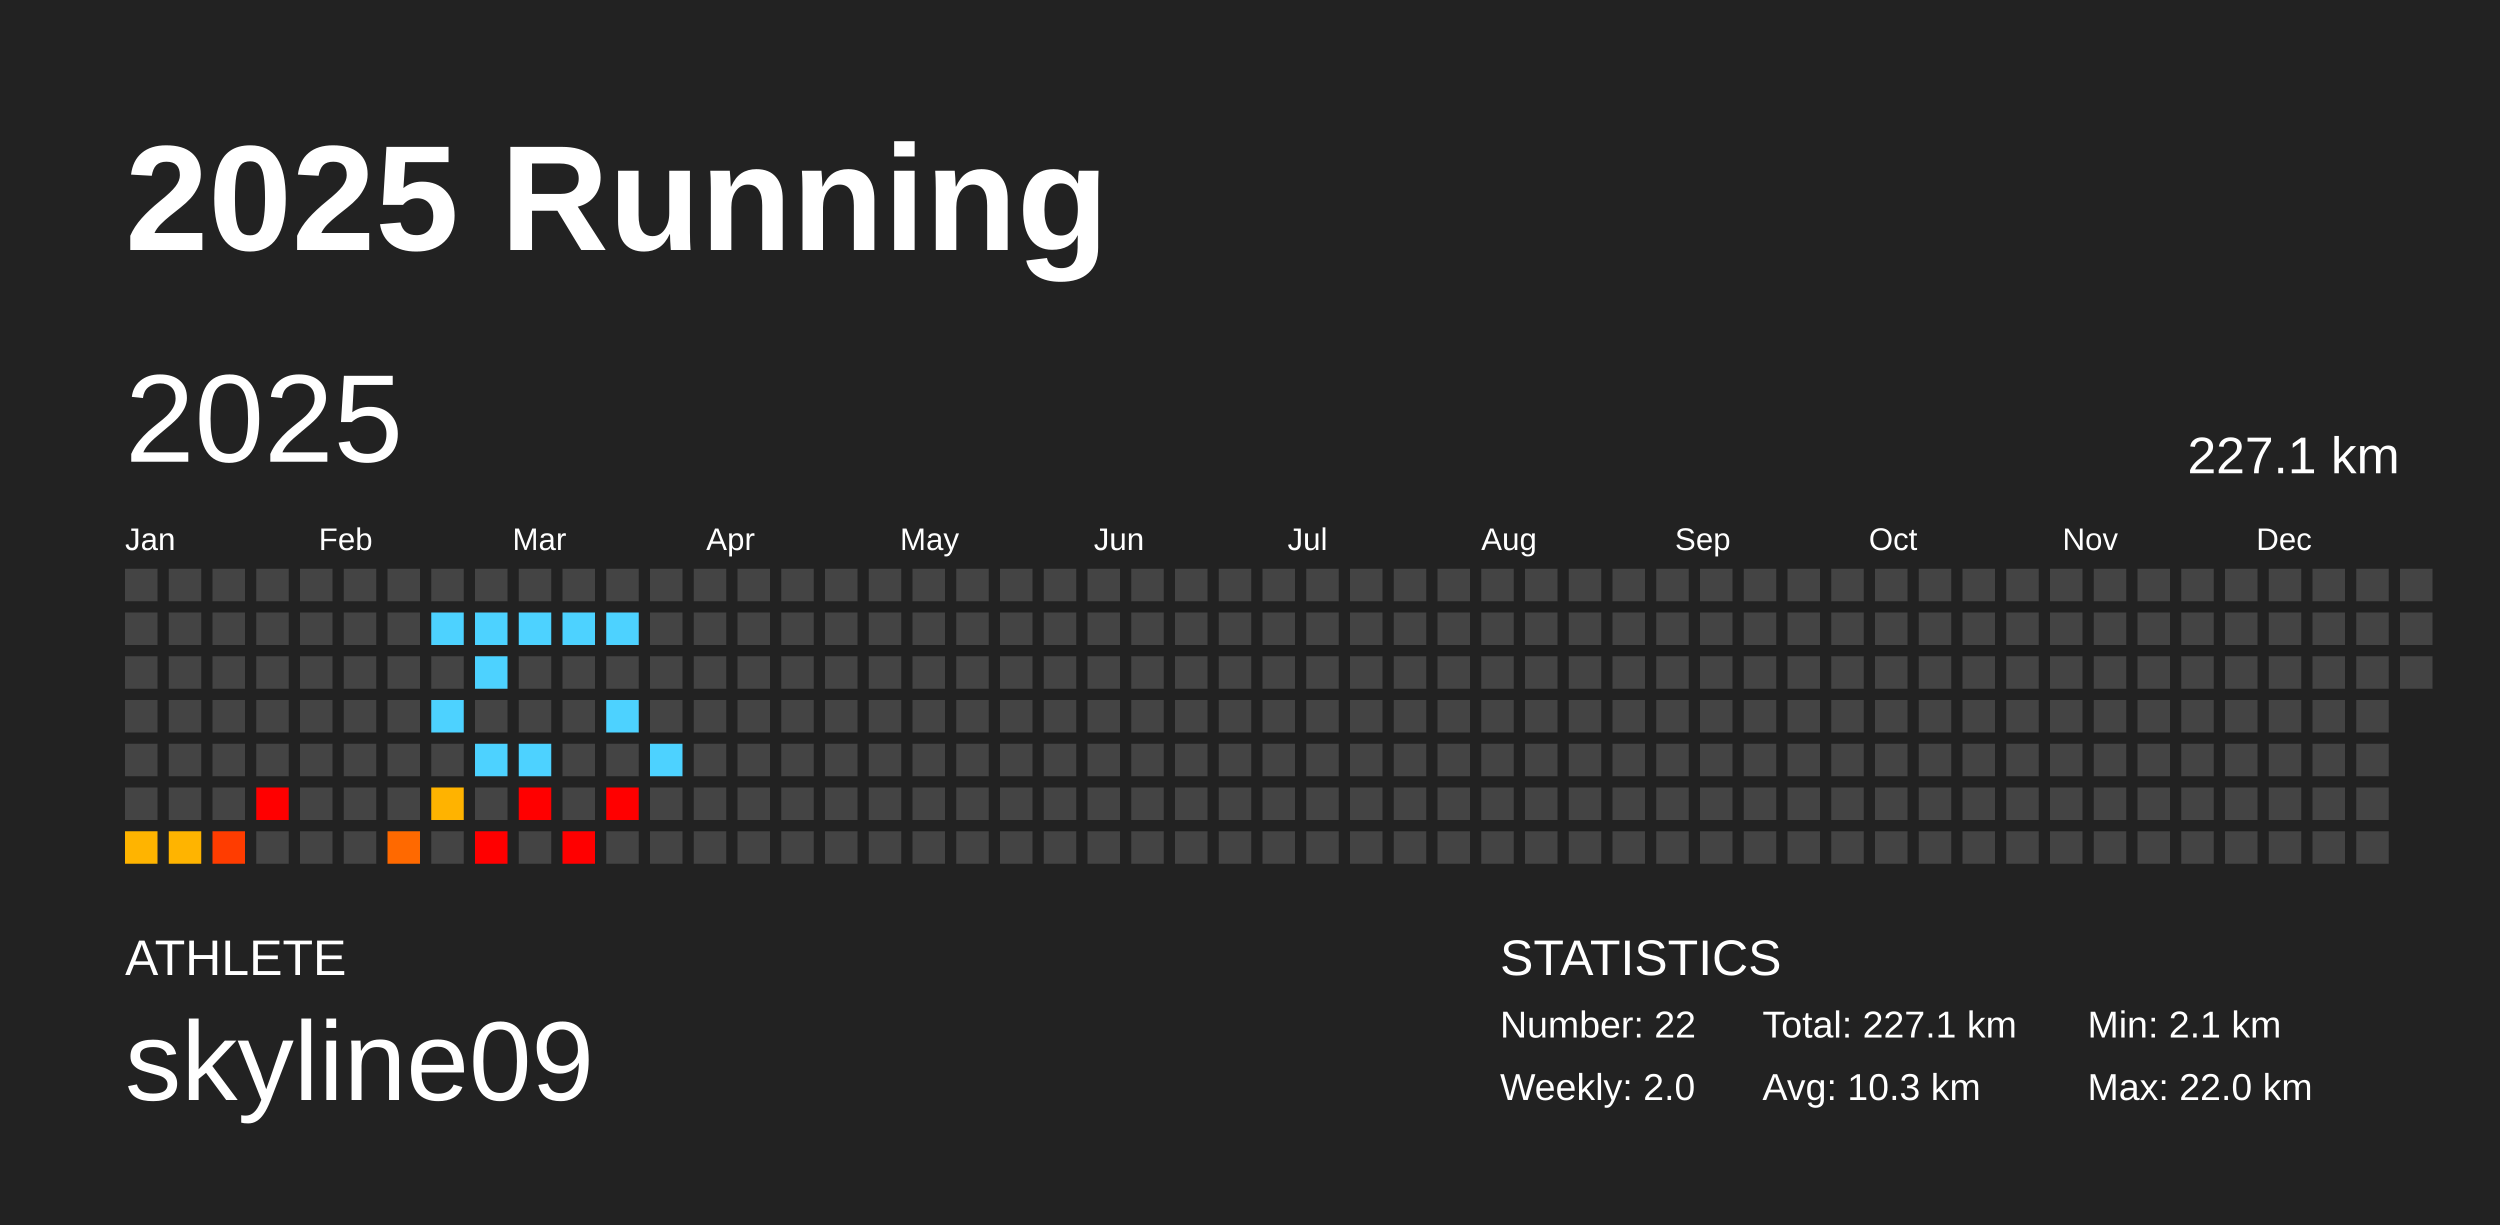
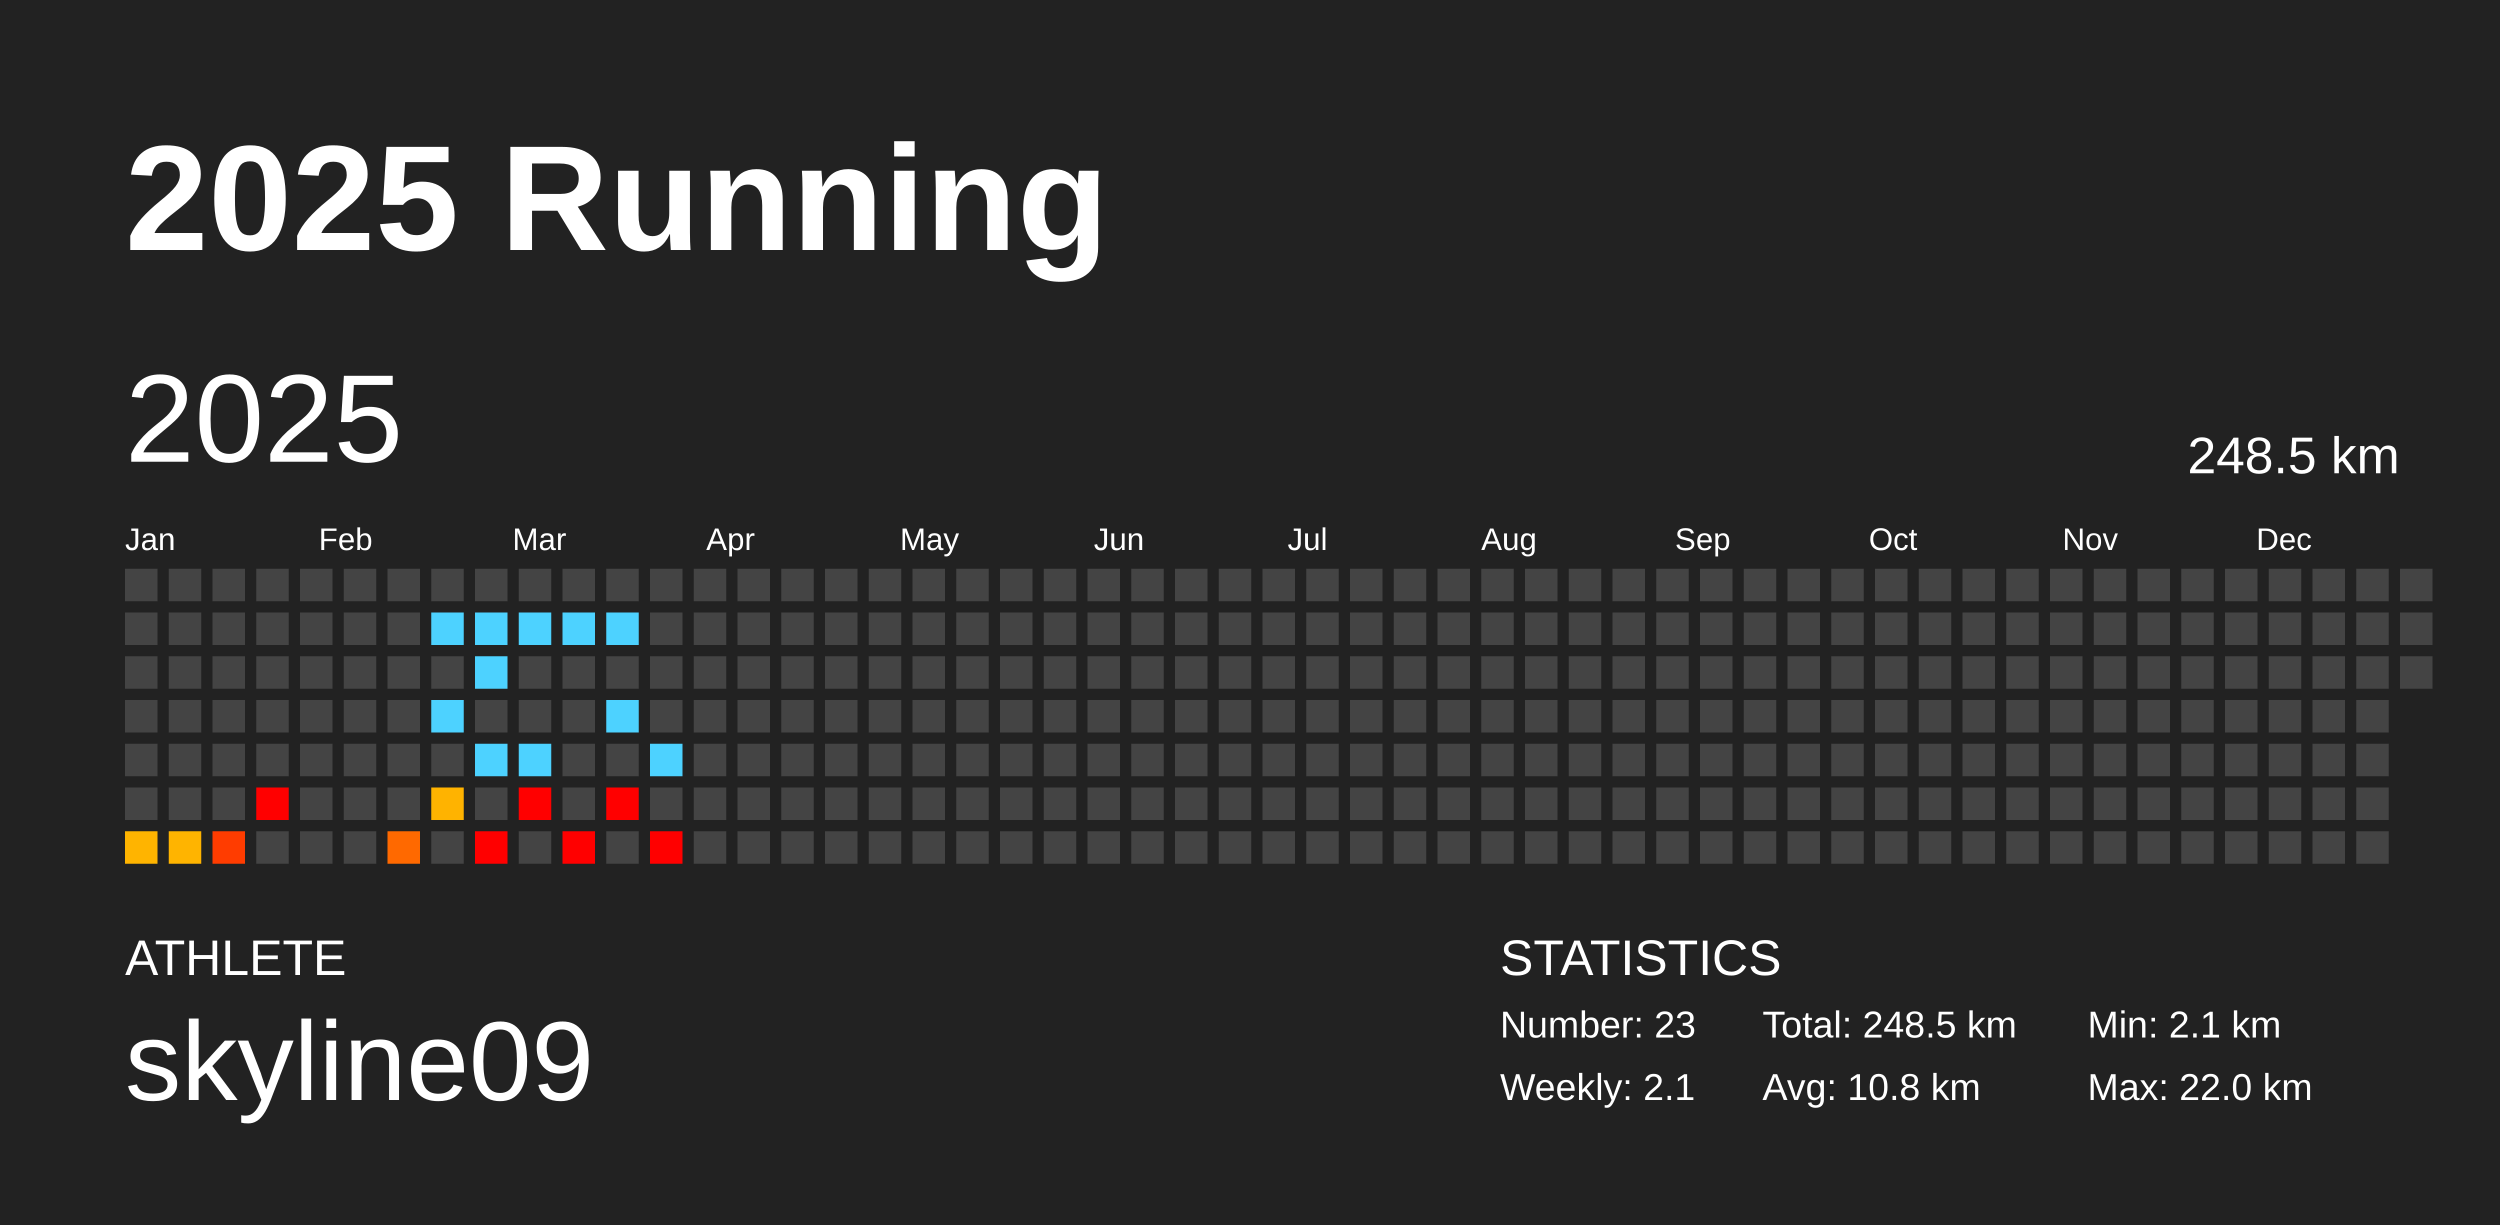
<svg xmlns="http://www.w3.org/2000/svg" baseProfile="full" height="98mm" version="1.1" viewBox="0,0,200,98" width="200mm">
  <defs />
  <rect fill="#222222" height="98" width="200" x="0" y="0" />
  <text fill="#FFFFFF" style="font-size:12px; font-family:Arial; font-weight:bold;" x="10" y="20">2025 Running</text>
  <text fill="#FFFFFF" style="font-size:4px; font-family:Arial" x="10" y="78">ATHLETE</text>
  <text fill="#FFFFFF" style="font-size:9px; font-family:Arial" x="10" y="88">skyline09</text>
  <text fill="#FFFFFF" style="font-size:4px; font-family:Arial" x="120" y="78">STATISTICS</text>
-   <text fill="#FFFFFF" style="font-size:3px; font-family:Arial" x="120" y="83">Number: 22</text>
-   <text fill="#FFFFFF" style="font-size:3px; font-family:Arial" x="120" y="88">Weekly: 2.0</text>
-   <text fill="#FFFFFF" style="font-size:3px; font-family:Arial" x="141" y="83">Total: 227.1 km</text>
-   <text fill="#FFFFFF" style="font-size:3px; font-family:Arial" x="141" y="88">Avg: 10.3 km</text>
+   <text fill="#FFFFFF" style="font-size:3px; font-family:Arial" x="120" y="83">Number: 23</text>
+   <text fill="#FFFFFF" style="font-size:3px; font-family:Arial" x="120" y="88">Weekly: 2.1</text>
+   <text fill="#FFFFFF" style="font-size:3px; font-family:Arial" x="141" y="83">Total: 248.5 km</text>
+   <text fill="#FFFFFF" style="font-size:3px; font-family:Arial" x="141" y="88">Avg: 10.8 km</text>
  <text fill="#FFFFFF" style="font-size:3px; font-family:Arial" x="167" y="83">Min: 2.1 km</text>
  <text fill="#FFFFFF" style="font-size:3px; font-family:Arial" x="167" y="88">Max: 22.0 km</text>
  <text dominant-baseline="hanging" fill="#FFFFFF" style="font-size:10.0px; font-family:Arial;" x="10" y="30">2025</text>
-   <text dominant-baseline="hanging" fill="#FFFFFF" style="font-size:4.125px; font-family:Arial;" x="175" y="35">227.1 km</text>
+   <text dominant-baseline="hanging" fill="#FFFFFF" style="font-size:4.125px; font-family:Arial;" x="175" y="35">248.5 km</text>
  <text fill="#FFFFFF" style="font-size:2.5px; font-family:Arial" x="10.0" y="44">Jan</text>
  <text fill="#FFFFFF" style="font-size:2.5px; font-family:Arial" x="25.5" y="44">Feb</text>
  <text fill="#FFFFFF" style="font-size:2.5px; font-family:Arial" x="41.0" y="44">Mar</text>
  <text fill="#FFFFFF" style="font-size:2.5px; font-family:Arial" x="56.5" y="44">Apr</text>
  <text fill="#FFFFFF" style="font-size:2.5px; font-family:Arial" x="72.0" y="44">May</text>
  <text fill="#FFFFFF" style="font-size:2.5px; font-family:Arial" x="87.5" y="44">Jun</text>
  <text fill="#FFFFFF" style="font-size:2.5px; font-family:Arial" x="103.0" y="44">Jul</text>
  <text fill="#FFFFFF" style="font-size:2.5px; font-family:Arial" x="118.5" y="44">Aug</text>
  <text fill="#FFFFFF" style="font-size:2.5px; font-family:Arial" x="134.0" y="44">Sep</text>
  <text fill="#FFFFFF" style="font-size:2.5px; font-family:Arial" x="149.5" y="44">Oct</text>
  <text fill="#FFFFFF" style="font-size:2.5px; font-family:Arial" x="165.0" y="44">Nov</text>
  <text fill="#FFFFFF" style="font-size:2.5px; font-family:Arial" x="180.5" y="44">Dec</text>
  <rect fill="#444444" height="2.6" width="2.6" x="10.0" y="45.5" />
  <rect fill="#444444" height="2.6" width="2.6" x="10.0" y="49.0" />
  <rect fill="#444444" height="2.6" width="2.6" x="10.0" y="52.5" />
  <rect fill="#444444" height="2.6" width="2.6" x="10.0" y="56.0" />
  <rect fill="#444444" height="2.6" width="2.6" x="10.0" y="59.5" />
  <rect fill="#444444" height="2.6" width="2.6" x="10.0" y="63.0" />
  <rect fill="#ffb400" height="2.6" width="2.6" x="10.0" y="66.5" />
  <rect fill="#444444" height="2.6" width="2.6" x="13.5" y="45.5" />
  <rect fill="#444444" height="2.6" width="2.6" x="13.5" y="49.0" />
  <rect fill="#444444" height="2.6" width="2.6" x="13.5" y="52.5" />
  <rect fill="#444444" height="2.6" width="2.6" x="13.5" y="56.0" />
  <rect fill="#444444" height="2.6" width="2.6" x="13.5" y="59.5" />
  <rect fill="#444444" height="2.6" width="2.6" x="13.5" y="63.0" />
  <rect fill="#ffb400" height="2.6" width="2.6" x="13.5" y="66.5" />
  <rect fill="#444444" height="2.6" width="2.6" x="17.0" y="45.5" />
  <rect fill="#444444" height="2.6" width="2.6" x="17.0" y="49.0" />
  <rect fill="#444444" height="2.6" width="2.6" x="17.0" y="52.5" />
  <rect fill="#444444" height="2.6" width="2.6" x="17.0" y="56.0" />
  <rect fill="#444444" height="2.6" width="2.6" x="17.0" y="59.5" />
  <rect fill="#444444" height="2.6" width="2.6" x="17.0" y="63.0" />
  <rect fill="#ff3c00" height="2.6" width="2.6" x="17.0" y="66.5" />
  <rect fill="#444444" height="2.6" width="2.6" x="20.5" y="45.5" />
  <rect fill="#444444" height="2.6" width="2.6" x="20.5" y="49.0" />
  <rect fill="#444444" height="2.6" width="2.6" x="20.5" y="52.5" />
  <rect fill="#444444" height="2.6" width="2.6" x="20.5" y="56.0" />
  <rect fill="#444444" height="2.6" width="2.6" x="20.5" y="59.5" />
  <rect fill="red" height="2.6" width="2.6" x="20.5" y="63.0" />
  <rect fill="#444444" height="2.6" width="2.6" x="20.5" y="66.5" />
  <rect fill="#444444" height="2.6" width="2.6" x="24.0" y="45.5" />
  <rect fill="#444444" height="2.6" width="2.6" x="24.0" y="49.0" />
  <rect fill="#444444" height="2.6" width="2.6" x="24.0" y="52.5" />
  <rect fill="#444444" height="2.6" width="2.6" x="24.0" y="56.0" />
  <rect fill="#444444" height="2.6" width="2.6" x="24.0" y="59.5" />
  <rect fill="#444444" height="2.6" width="2.6" x="24.0" y="63.0" />
  <rect fill="#444444" height="2.6" width="2.6" x="24.0" y="66.5" />
  <rect fill="#444444" height="2.6" width="2.6" x="27.5" y="45.5" />
  <rect fill="#444444" height="2.6" width="2.6" x="27.5" y="49.0" />
  <rect fill="#444444" height="2.6" width="2.6" x="27.5" y="52.5" />
  <rect fill="#444444" height="2.6" width="2.6" x="27.5" y="56.0" />
  <rect fill="#444444" height="2.6" width="2.6" x="27.5" y="59.5" />
  <rect fill="#444444" height="2.6" width="2.6" x="27.5" y="63.0" />
  <rect fill="#444444" height="2.6" width="2.6" x="27.5" y="66.5" />
  <rect fill="#444444" height="2.6" width="2.6" x="31.0" y="45.5" />
  <rect fill="#444444" height="2.6" width="2.6" x="31.0" y="49.0" />
  <rect fill="#444444" height="2.6" width="2.6" x="31.0" y="52.5" />
  <rect fill="#444444" height="2.6" width="2.6" x="31.0" y="56.0" />
  <rect fill="#444444" height="2.6" width="2.6" x="31.0" y="59.5" />
  <rect fill="#444444" height="2.6" width="2.6" x="31.0" y="63.0" />
  <rect fill="#ff6900" height="2.6" width="2.6" x="31.0" y="66.5" />
  <rect fill="#444444" height="2.6" width="2.6" x="34.5" y="45.5" />
  <rect fill="#4dd2ff" height="2.6" width="2.6" x="34.5" y="49.0" />
  <rect fill="#444444" height="2.6" width="2.6" x="34.5" y="52.5" />
  <rect fill="#4dd2ff" height="2.6" width="2.6" x="34.5" y="56.0" />
  <rect fill="#444444" height="2.6" width="2.6" x="34.5" y="59.5" />
  <rect fill="#ffb300" height="2.6" width="2.6" x="34.5" y="63.0" />
  <rect fill="#444444" height="2.6" width="2.6" x="34.5" y="66.5" />
  <rect fill="#444444" height="2.6" width="2.6" x="38.0" y="45.5" />
  <rect fill="#4dd2ff" height="2.6" width="2.6" x="38.0" y="49.0" />
  <rect fill="#4dd2ff" height="2.6" width="2.6" x="38.0" y="52.5" />
  <rect fill="#444444" height="2.6" width="2.6" x="38.0" y="56.0" />
  <rect fill="#4dd2ff" height="2.6" width="2.6" x="38.0" y="59.5" />
  <rect fill="#444444" height="2.6" width="2.6" x="38.0" y="63.0" />
  <rect fill="red" height="2.6" width="2.6" x="38.0" y="66.5" />
  <rect fill="#444444" height="2.6" width="2.6" x="41.5" y="45.5" />
  <rect fill="#4dd2ff" height="2.6" width="2.6" x="41.5" y="49.0" />
  <rect fill="#444444" height="2.6" width="2.6" x="41.5" y="52.5" />
  <rect fill="#444444" height="2.6" width="2.6" x="41.5" y="56.0" />
  <rect fill="#4dd2ff" height="2.6" width="2.6" x="41.5" y="59.5" />
  <rect fill="red" height="2.6" width="2.6" x="41.5" y="63.0" />
  <rect fill="#444444" height="2.6" width="2.6" x="41.5" y="66.5" />
  <rect fill="#444444" height="2.6" width="2.6" x="45.0" y="45.5" />
  <rect fill="#4dd2ff" height="2.6" width="2.6" x="45.0" y="49.0" />
  <rect fill="#444444" height="2.6" width="2.6" x="45.0" y="52.5" />
  <rect fill="#444444" height="2.6" width="2.6" x="45.0" y="56.0" />
  <rect fill="#444444" height="2.6" width="2.6" x="45.0" y="59.5" />
  <rect fill="#444444" height="2.6" width="2.6" x="45.0" y="63.0" />
  <rect fill="red" height="2.6" width="2.6" x="45.0" y="66.5" />
  <rect fill="#444444" height="2.6" width="2.6" x="48.5" y="45.5" />
  <rect fill="#4dd2ff" height="2.6" width="2.6" x="48.5" y="49.0" />
  <rect fill="#444444" height="2.6" width="2.6" x="48.5" y="52.5" />
  <rect fill="#4dd2ff" height="2.6" width="2.6" x="48.5" y="56.0" />
  <rect fill="#444444" height="2.6" width="2.6" x="48.5" y="59.5" />
  <rect fill="red" height="2.6" width="2.6" x="48.5" y="63.0" />
  <rect fill="#444444" height="2.6" width="2.6" x="48.5" y="66.5" />
  <rect fill="#444444" height="2.6" width="2.6" x="52.0" y="45.5" />
  <rect fill="#444444" height="2.6" width="2.6" x="52.0" y="49.0" />
  <rect fill="#444444" height="2.6" width="2.6" x="52.0" y="52.5" />
  <rect fill="#444444" height="2.6" width="2.6" x="52.0" y="56.0" />
  <rect fill="#4dd2ff" height="2.6" width="2.6" x="52.0" y="59.5" />
  <rect fill="#444444" height="2.6" width="2.6" x="52.0" y="63.0" />
-   <rect fill="#444444" height="2.6" width="2.6" x="52.0" y="66.5" />
+   <rect fill="red" height="2.6" width="2.6" x="52.0" y="66.5" />
  <rect fill="#444444" height="2.6" width="2.6" x="55.5" y="45.5" />
  <rect fill="#444444" height="2.6" width="2.6" x="55.5" y="49.0" />
  <rect fill="#444444" height="2.6" width="2.6" x="55.5" y="52.5" />
  <rect fill="#444444" height="2.6" width="2.6" x="55.5" y="56.0" />
  <rect fill="#444444" height="2.6" width="2.6" x="55.5" y="59.5" />
  <rect fill="#444444" height="2.6" width="2.6" x="55.5" y="63.0" />
  <rect fill="#444444" height="2.6" width="2.6" x="55.5" y="66.5" />
  <rect fill="#444444" height="2.6" width="2.6" x="59.0" y="45.5" />
  <rect fill="#444444" height="2.6" width="2.6" x="59.0" y="49.0" />
  <rect fill="#444444" height="2.6" width="2.6" x="59.0" y="52.5" />
  <rect fill="#444444" height="2.6" width="2.6" x="59.0" y="56.0" />
  <rect fill="#444444" height="2.6" width="2.6" x="59.0" y="59.5" />
  <rect fill="#444444" height="2.6" width="2.6" x="59.0" y="63.0" />
  <rect fill="#444444" height="2.6" width="2.6" x="59.0" y="66.5" />
  <rect fill="#444444" height="2.6" width="2.6" x="62.5" y="45.5" />
  <rect fill="#444444" height="2.6" width="2.6" x="62.5" y="49.0" />
  <rect fill="#444444" height="2.6" width="2.6" x="62.5" y="52.5" />
  <rect fill="#444444" height="2.6" width="2.6" x="62.5" y="56.0" />
  <rect fill="#444444" height="2.6" width="2.6" x="62.5" y="59.5" />
  <rect fill="#444444" height="2.6" width="2.6" x="62.5" y="63.0" />
  <rect fill="#444444" height="2.6" width="2.6" x="62.5" y="66.5" />
  <rect fill="#444444" height="2.6" width="2.6" x="66.0" y="45.5" />
  <rect fill="#444444" height="2.6" width="2.6" x="66.0" y="49.0" />
  <rect fill="#444444" height="2.6" width="2.6" x="66.0" y="52.5" />
  <rect fill="#444444" height="2.6" width="2.6" x="66.0" y="56.0" />
  <rect fill="#444444" height="2.6" width="2.6" x="66.0" y="59.5" />
  <rect fill="#444444" height="2.6" width="2.6" x="66.0" y="63.0" />
  <rect fill="#444444" height="2.6" width="2.6" x="66.0" y="66.5" />
  <rect fill="#444444" height="2.6" width="2.6" x="69.5" y="45.5" />
  <rect fill="#444444" height="2.6" width="2.6" x="69.5" y="49.0" />
  <rect fill="#444444" height="2.6" width="2.6" x="69.5" y="52.5" />
  <rect fill="#444444" height="2.6" width="2.6" x="69.5" y="56.0" />
  <rect fill="#444444" height="2.6" width="2.6" x="69.5" y="59.5" />
  <rect fill="#444444" height="2.6" width="2.6" x="69.5" y="63.0" />
  <rect fill="#444444" height="2.6" width="2.6" x="69.5" y="66.5" />
  <rect fill="#444444" height="2.6" width="2.6" x="73.0" y="45.5" />
  <rect fill="#444444" height="2.6" width="2.6" x="73.0" y="49.0" />
  <rect fill="#444444" height="2.6" width="2.6" x="73.0" y="52.5" />
  <rect fill="#444444" height="2.6" width="2.6" x="73.0" y="56.0" />
  <rect fill="#444444" height="2.6" width="2.6" x="73.0" y="59.5" />
  <rect fill="#444444" height="2.6" width="2.6" x="73.0" y="63.0" />
  <rect fill="#444444" height="2.6" width="2.6" x="73.0" y="66.5" />
  <rect fill="#444444" height="2.6" width="2.6" x="76.5" y="45.5" />
  <rect fill="#444444" height="2.6" width="2.6" x="76.5" y="49.0" />
  <rect fill="#444444" height="2.6" width="2.6" x="76.5" y="52.5" />
  <rect fill="#444444" height="2.6" width="2.6" x="76.5" y="56.0" />
  <rect fill="#444444" height="2.6" width="2.6" x="76.5" y="59.5" />
  <rect fill="#444444" height="2.6" width="2.6" x="76.5" y="63.0" />
  <rect fill="#444444" height="2.6" width="2.6" x="76.5" y="66.5" />
  <rect fill="#444444" height="2.6" width="2.6" x="80.0" y="45.5" />
  <rect fill="#444444" height="2.6" width="2.6" x="80.0" y="49.0" />
  <rect fill="#444444" height="2.6" width="2.6" x="80.0" y="52.5" />
  <rect fill="#444444" height="2.6" width="2.6" x="80.0" y="56.0" />
  <rect fill="#444444" height="2.6" width="2.6" x="80.0" y="59.5" />
  <rect fill="#444444" height="2.6" width="2.6" x="80.0" y="63.0" />
  <rect fill="#444444" height="2.6" width="2.6" x="80.0" y="66.5" />
  <rect fill="#444444" height="2.6" width="2.6" x="83.5" y="45.5" />
  <rect fill="#444444" height="2.6" width="2.6" x="83.5" y="49.0" />
  <rect fill="#444444" height="2.6" width="2.6" x="83.5" y="52.5" />
  <rect fill="#444444" height="2.6" width="2.6" x="83.5" y="56.0" />
  <rect fill="#444444" height="2.6" width="2.6" x="83.5" y="59.5" />
  <rect fill="#444444" height="2.6" width="2.6" x="83.5" y="63.0" />
  <rect fill="#444444" height="2.6" width="2.6" x="83.5" y="66.5" />
  <rect fill="#444444" height="2.6" width="2.6" x="87.0" y="45.5" />
  <rect fill="#444444" height="2.6" width="2.6" x="87.0" y="49.0" />
  <rect fill="#444444" height="2.6" width="2.6" x="87.0" y="52.5" />
  <rect fill="#444444" height="2.6" width="2.6" x="87.0" y="56.0" />
  <rect fill="#444444" height="2.6" width="2.6" x="87.0" y="59.5" />
  <rect fill="#444444" height="2.6" width="2.6" x="87.0" y="63.0" />
  <rect fill="#444444" height="2.6" width="2.6" x="87.0" y="66.5" />
  <rect fill="#444444" height="2.6" width="2.6" x="90.5" y="45.5" />
  <rect fill="#444444" height="2.6" width="2.6" x="90.5" y="49.0" />
  <rect fill="#444444" height="2.6" width="2.6" x="90.5" y="52.5" />
  <rect fill="#444444" height="2.6" width="2.6" x="90.5" y="56.0" />
  <rect fill="#444444" height="2.6" width="2.6" x="90.5" y="59.5" />
  <rect fill="#444444" height="2.6" width="2.6" x="90.5" y="63.0" />
  <rect fill="#444444" height="2.6" width="2.6" x="90.5" y="66.5" />
  <rect fill="#444444" height="2.6" width="2.6" x="94.0" y="45.5" />
  <rect fill="#444444" height="2.6" width="2.6" x="94.0" y="49.0" />
  <rect fill="#444444" height="2.6" width="2.6" x="94.0" y="52.5" />
  <rect fill="#444444" height="2.6" width="2.6" x="94.0" y="56.0" />
  <rect fill="#444444" height="2.6" width="2.6" x="94.0" y="59.5" />
  <rect fill="#444444" height="2.6" width="2.6" x="94.0" y="63.0" />
  <rect fill="#444444" height="2.6" width="2.6" x="94.0" y="66.5" />
  <rect fill="#444444" height="2.6" width="2.6" x="97.5" y="45.5" />
  <rect fill="#444444" height="2.6" width="2.6" x="97.5" y="49.0" />
  <rect fill="#444444" height="2.6" width="2.6" x="97.5" y="52.5" />
  <rect fill="#444444" height="2.6" width="2.6" x="97.5" y="56.0" />
  <rect fill="#444444" height="2.6" width="2.6" x="97.5" y="59.5" />
  <rect fill="#444444" height="2.6" width="2.6" x="97.5" y="63.0" />
  <rect fill="#444444" height="2.6" width="2.6" x="97.5" y="66.5" />
  <rect fill="#444444" height="2.6" width="2.6" x="101.0" y="45.5" />
  <rect fill="#444444" height="2.6" width="2.6" x="101.0" y="49.0" />
  <rect fill="#444444" height="2.6" width="2.6" x="101.0" y="52.5" />
  <rect fill="#444444" height="2.6" width="2.6" x="101.0" y="56.0" />
  <rect fill="#444444" height="2.6" width="2.6" x="101.0" y="59.5" />
  <rect fill="#444444" height="2.6" width="2.6" x="101.0" y="63.0" />
  <rect fill="#444444" height="2.6" width="2.6" x="101.0" y="66.5" />
  <rect fill="#444444" height="2.6" width="2.6" x="104.5" y="45.5" />
  <rect fill="#444444" height="2.6" width="2.6" x="104.5" y="49.0" />
  <rect fill="#444444" height="2.6" width="2.6" x="104.5" y="52.5" />
  <rect fill="#444444" height="2.6" width="2.6" x="104.5" y="56.0" />
  <rect fill="#444444" height="2.6" width="2.6" x="104.5" y="59.5" />
  <rect fill="#444444" height="2.6" width="2.6" x="104.5" y="63.0" />
  <rect fill="#444444" height="2.6" width="2.6" x="104.5" y="66.5" />
  <rect fill="#444444" height="2.6" width="2.6" x="108.0" y="45.5" />
  <rect fill="#444444" height="2.6" width="2.6" x="108.0" y="49.0" />
  <rect fill="#444444" height="2.6" width="2.6" x="108.0" y="52.5" />
  <rect fill="#444444" height="2.6" width="2.6" x="108.0" y="56.0" />
  <rect fill="#444444" height="2.6" width="2.6" x="108.0" y="59.5" />
  <rect fill="#444444" height="2.6" width="2.6" x="108.0" y="63.0" />
  <rect fill="#444444" height="2.6" width="2.6" x="108.0" y="66.5" />
  <rect fill="#444444" height="2.6" width="2.6" x="111.5" y="45.5" />
  <rect fill="#444444" height="2.6" width="2.6" x="111.5" y="49.0" />
  <rect fill="#444444" height="2.6" width="2.6" x="111.5" y="52.5" />
  <rect fill="#444444" height="2.6" width="2.6" x="111.5" y="56.0" />
  <rect fill="#444444" height="2.6" width="2.6" x="111.5" y="59.5" />
  <rect fill="#444444" height="2.6" width="2.6" x="111.5" y="63.0" />
  <rect fill="#444444" height="2.6" width="2.6" x="111.5" y="66.5" />
  <rect fill="#444444" height="2.6" width="2.6" x="115.0" y="45.5" />
  <rect fill="#444444" height="2.6" width="2.6" x="115.0" y="49.0" />
  <rect fill="#444444" height="2.6" width="2.6" x="115.0" y="52.5" />
  <rect fill="#444444" height="2.6" width="2.6" x="115.0" y="56.0" />
  <rect fill="#444444" height="2.6" width="2.6" x="115.0" y="59.5" />
  <rect fill="#444444" height="2.6" width="2.6" x="115.0" y="63.0" />
  <rect fill="#444444" height="2.6" width="2.6" x="115.0" y="66.5" />
  <rect fill="#444444" height="2.6" width="2.6" x="118.5" y="45.5" />
  <rect fill="#444444" height="2.6" width="2.6" x="118.5" y="49.0" />
  <rect fill="#444444" height="2.6" width="2.6" x="118.5" y="52.5" />
  <rect fill="#444444" height="2.6" width="2.6" x="118.5" y="56.0" />
  <rect fill="#444444" height="2.6" width="2.6" x="118.5" y="59.5" />
  <rect fill="#444444" height="2.6" width="2.6" x="118.5" y="63.0" />
  <rect fill="#444444" height="2.6" width="2.6" x="118.5" y="66.5" />
  <rect fill="#444444" height="2.6" width="2.6" x="122.0" y="45.5" />
  <rect fill="#444444" height="2.6" width="2.6" x="122.0" y="49.0" />
  <rect fill="#444444" height="2.6" width="2.6" x="122.0" y="52.5" />
  <rect fill="#444444" height="2.6" width="2.6" x="122.0" y="56.0" />
  <rect fill="#444444" height="2.6" width="2.6" x="122.0" y="59.5" />
  <rect fill="#444444" height="2.6" width="2.6" x="122.0" y="63.0" />
  <rect fill="#444444" height="2.6" width="2.6" x="122.0" y="66.5" />
  <rect fill="#444444" height="2.6" width="2.6" x="125.5" y="45.5" />
  <rect fill="#444444" height="2.6" width="2.6" x="125.5" y="49.0" />
  <rect fill="#444444" height="2.6" width="2.6" x="125.5" y="52.5" />
  <rect fill="#444444" height="2.6" width="2.6" x="125.5" y="56.0" />
  <rect fill="#444444" height="2.6" width="2.6" x="125.5" y="59.5" />
  <rect fill="#444444" height="2.6" width="2.6" x="125.5" y="63.0" />
  <rect fill="#444444" height="2.6" width="2.6" x="125.5" y="66.5" />
  <rect fill="#444444" height="2.6" width="2.6" x="129.0" y="45.5" />
  <rect fill="#444444" height="2.6" width="2.6" x="129.0" y="49.0" />
  <rect fill="#444444" height="2.6" width="2.6" x="129.0" y="52.5" />
  <rect fill="#444444" height="2.6" width="2.6" x="129.0" y="56.0" />
  <rect fill="#444444" height="2.6" width="2.6" x="129.0" y="59.5" />
  <rect fill="#444444" height="2.6" width="2.6" x="129.0" y="63.0" />
  <rect fill="#444444" height="2.6" width="2.6" x="129.0" y="66.5" />
  <rect fill="#444444" height="2.6" width="2.6" x="132.5" y="45.5" />
  <rect fill="#444444" height="2.6" width="2.6" x="132.5" y="49.0" />
  <rect fill="#444444" height="2.6" width="2.6" x="132.5" y="52.5" />
  <rect fill="#444444" height="2.6" width="2.6" x="132.5" y="56.0" />
  <rect fill="#444444" height="2.6" width="2.6" x="132.5" y="59.5" />
  <rect fill="#444444" height="2.6" width="2.6" x="132.5" y="63.0" />
  <rect fill="#444444" height="2.6" width="2.6" x="132.5" y="66.5" />
  <rect fill="#444444" height="2.6" width="2.6" x="136.0" y="45.5" />
  <rect fill="#444444" height="2.6" width="2.6" x="136.0" y="49.0" />
  <rect fill="#444444" height="2.6" width="2.6" x="136.0" y="52.5" />
  <rect fill="#444444" height="2.6" width="2.6" x="136.0" y="56.0" />
  <rect fill="#444444" height="2.6" width="2.6" x="136.0" y="59.5" />
  <rect fill="#444444" height="2.6" width="2.6" x="136.0" y="63.0" />
  <rect fill="#444444" height="2.6" width="2.6" x="136.0" y="66.5" />
  <rect fill="#444444" height="2.6" width="2.6" x="139.5" y="45.5" />
  <rect fill="#444444" height="2.6" width="2.6" x="139.5" y="49.0" />
  <rect fill="#444444" height="2.6" width="2.6" x="139.5" y="52.5" />
  <rect fill="#444444" height="2.6" width="2.6" x="139.5" y="56.0" />
  <rect fill="#444444" height="2.6" width="2.6" x="139.5" y="59.5" />
  <rect fill="#444444" height="2.6" width="2.6" x="139.5" y="63.0" />
  <rect fill="#444444" height="2.6" width="2.6" x="139.5" y="66.5" />
  <rect fill="#444444" height="2.6" width="2.6" x="143.0" y="45.5" />
  <rect fill="#444444" height="2.6" width="2.6" x="143.0" y="49.0" />
  <rect fill="#444444" height="2.6" width="2.6" x="143.0" y="52.5" />
  <rect fill="#444444" height="2.6" width="2.6" x="143.0" y="56.0" />
  <rect fill="#444444" height="2.6" width="2.6" x="143.0" y="59.5" />
  <rect fill="#444444" height="2.6" width="2.6" x="143.0" y="63.0" />
  <rect fill="#444444" height="2.6" width="2.6" x="143.0" y="66.5" />
  <rect fill="#444444" height="2.6" width="2.6" x="146.5" y="45.5" />
  <rect fill="#444444" height="2.6" width="2.6" x="146.5" y="49.0" />
  <rect fill="#444444" height="2.6" width="2.6" x="146.5" y="52.5" />
  <rect fill="#444444" height="2.6" width="2.6" x="146.5" y="56.0" />
  <rect fill="#444444" height="2.6" width="2.6" x="146.5" y="59.5" />
  <rect fill="#444444" height="2.6" width="2.6" x="146.5" y="63.0" />
  <rect fill="#444444" height="2.6" width="2.6" x="146.5" y="66.5" />
  <rect fill="#444444" height="2.6" width="2.6" x="150.0" y="45.5" />
  <rect fill="#444444" height="2.6" width="2.6" x="150.0" y="49.0" />
  <rect fill="#444444" height="2.6" width="2.6" x="150.0" y="52.5" />
  <rect fill="#444444" height="2.6" width="2.6" x="150.0" y="56.0" />
  <rect fill="#444444" height="2.6" width="2.6" x="150.0" y="59.5" />
  <rect fill="#444444" height="2.6" width="2.6" x="150.0" y="63.0" />
  <rect fill="#444444" height="2.6" width="2.6" x="150.0" y="66.5" />
  <rect fill="#444444" height="2.6" width="2.6" x="153.5" y="45.5" />
  <rect fill="#444444" height="2.6" width="2.6" x="153.5" y="49.0" />
  <rect fill="#444444" height="2.6" width="2.6" x="153.5" y="52.5" />
  <rect fill="#444444" height="2.6" width="2.6" x="153.5" y="56.0" />
  <rect fill="#444444" height="2.6" width="2.6" x="153.5" y="59.5" />
  <rect fill="#444444" height="2.6" width="2.6" x="153.5" y="63.0" />
  <rect fill="#444444" height="2.6" width="2.6" x="153.5" y="66.5" />
  <rect fill="#444444" height="2.6" width="2.6" x="157.0" y="45.5" />
  <rect fill="#444444" height="2.6" width="2.6" x="157.0" y="49.0" />
  <rect fill="#444444" height="2.6" width="2.6" x="157.0" y="52.5" />
  <rect fill="#444444" height="2.6" width="2.6" x="157.0" y="56.0" />
  <rect fill="#444444" height="2.6" width="2.6" x="157.0" y="59.5" />
  <rect fill="#444444" height="2.6" width="2.6" x="157.0" y="63.0" />
  <rect fill="#444444" height="2.6" width="2.6" x="157.0" y="66.5" />
  <rect fill="#444444" height="2.6" width="2.6" x="160.5" y="45.5" />
  <rect fill="#444444" height="2.6" width="2.6" x="160.5" y="49.0" />
  <rect fill="#444444" height="2.6" width="2.6" x="160.5" y="52.5" />
  <rect fill="#444444" height="2.6" width="2.6" x="160.5" y="56.0" />
  <rect fill="#444444" height="2.6" width="2.6" x="160.5" y="59.5" />
  <rect fill="#444444" height="2.6" width="2.6" x="160.5" y="63.0" />
  <rect fill="#444444" height="2.6" width="2.6" x="160.5" y="66.5" />
  <rect fill="#444444" height="2.6" width="2.6" x="164.0" y="45.5" />
  <rect fill="#444444" height="2.6" width="2.6" x="164.0" y="49.0" />
  <rect fill="#444444" height="2.6" width="2.6" x="164.0" y="52.5" />
  <rect fill="#444444" height="2.6" width="2.6" x="164.0" y="56.0" />
  <rect fill="#444444" height="2.6" width="2.6" x="164.0" y="59.5" />
  <rect fill="#444444" height="2.6" width="2.6" x="164.0" y="63.0" />
  <rect fill="#444444" height="2.6" width="2.6" x="164.0" y="66.5" />
  <rect fill="#444444" height="2.6" width="2.6" x="167.5" y="45.5" />
  <rect fill="#444444" height="2.6" width="2.6" x="167.5" y="49.0" />
  <rect fill="#444444" height="2.6" width="2.6" x="167.5" y="52.5" />
  <rect fill="#444444" height="2.6" width="2.6" x="167.5" y="56.0" />
  <rect fill="#444444" height="2.6" width="2.6" x="167.5" y="59.5" />
  <rect fill="#444444" height="2.6" width="2.6" x="167.5" y="63.0" />
  <rect fill="#444444" height="2.6" width="2.6" x="167.5" y="66.5" />
  <rect fill="#444444" height="2.6" width="2.6" x="171.0" y="45.5" />
  <rect fill="#444444" height="2.6" width="2.6" x="171.0" y="49.0" />
  <rect fill="#444444" height="2.6" width="2.6" x="171.0" y="52.5" />
  <rect fill="#444444" height="2.6" width="2.6" x="171.0" y="56.0" />
  <rect fill="#444444" height="2.6" width="2.6" x="171.0" y="59.5" />
  <rect fill="#444444" height="2.6" width="2.6" x="171.0" y="63.0" />
  <rect fill="#444444" height="2.6" width="2.6" x="171.0" y="66.5" />
  <rect fill="#444444" height="2.6" width="2.6" x="174.5" y="45.5" />
  <rect fill="#444444" height="2.6" width="2.6" x="174.5" y="49.0" />
  <rect fill="#444444" height="2.6" width="2.6" x="174.5" y="52.5" />
  <rect fill="#444444" height="2.6" width="2.6" x="174.5" y="56.0" />
  <rect fill="#444444" height="2.6" width="2.6" x="174.5" y="59.5" />
  <rect fill="#444444" height="2.6" width="2.6" x="174.5" y="63.0" />
  <rect fill="#444444" height="2.6" width="2.6" x="174.5" y="66.5" />
  <rect fill="#444444" height="2.6" width="2.6" x="178.0" y="45.5" />
  <rect fill="#444444" height="2.6" width="2.6" x="178.0" y="49.0" />
  <rect fill="#444444" height="2.6" width="2.6" x="178.0" y="52.5" />
  <rect fill="#444444" height="2.6" width="2.6" x="178.0" y="56.0" />
  <rect fill="#444444" height="2.6" width="2.6" x="178.0" y="59.5" />
  <rect fill="#444444" height="2.6" width="2.6" x="178.0" y="63.0" />
  <rect fill="#444444" height="2.6" width="2.6" x="178.0" y="66.5" />
  <rect fill="#444444" height="2.6" width="2.6" x="181.5" y="45.5" />
  <rect fill="#444444" height="2.6" width="2.6" x="181.5" y="49.0" />
  <rect fill="#444444" height="2.6" width="2.6" x="181.5" y="52.5" />
  <rect fill="#444444" height="2.6" width="2.6" x="181.5" y="56.0" />
  <rect fill="#444444" height="2.6" width="2.6" x="181.5" y="59.5" />
  <rect fill="#444444" height="2.6" width="2.6" x="181.5" y="63.0" />
  <rect fill="#444444" height="2.6" width="2.6" x="181.5" y="66.5" />
  <rect fill="#444444" height="2.6" width="2.6" x="185.0" y="45.5" />
  <rect fill="#444444" height="2.6" width="2.6" x="185.0" y="49.0" />
  <rect fill="#444444" height="2.6" width="2.6" x="185.0" y="52.5" />
  <rect fill="#444444" height="2.6" width="2.6" x="185.0" y="56.0" />
  <rect fill="#444444" height="2.6" width="2.6" x="185.0" y="59.5" />
  <rect fill="#444444" height="2.6" width="2.6" x="185.0" y="63.0" />
  <rect fill="#444444" height="2.6" width="2.6" x="185.0" y="66.5" />
  <rect fill="#444444" height="2.6" width="2.6" x="188.5" y="45.5" />
  <rect fill="#444444" height="2.6" width="2.6" x="188.5" y="49.0" />
  <rect fill="#444444" height="2.6" width="2.6" x="188.5" y="52.5" />
  <rect fill="#444444" height="2.6" width="2.6" x="188.5" y="56.0" />
  <rect fill="#444444" height="2.6" width="2.6" x="188.5" y="59.5" />
  <rect fill="#444444" height="2.6" width="2.6" x="188.5" y="63.0" />
  <rect fill="#444444" height="2.6" width="2.6" x="188.5" y="66.5" />
  <rect fill="#444444" height="2.6" width="2.6" x="192.0" y="45.5" />
  <rect fill="#444444" height="2.6" width="2.6" x="192.0" y="49.0" />
  <rect fill="#444444" height="2.6" width="2.6" x="192.0" y="52.5" />
</svg>
